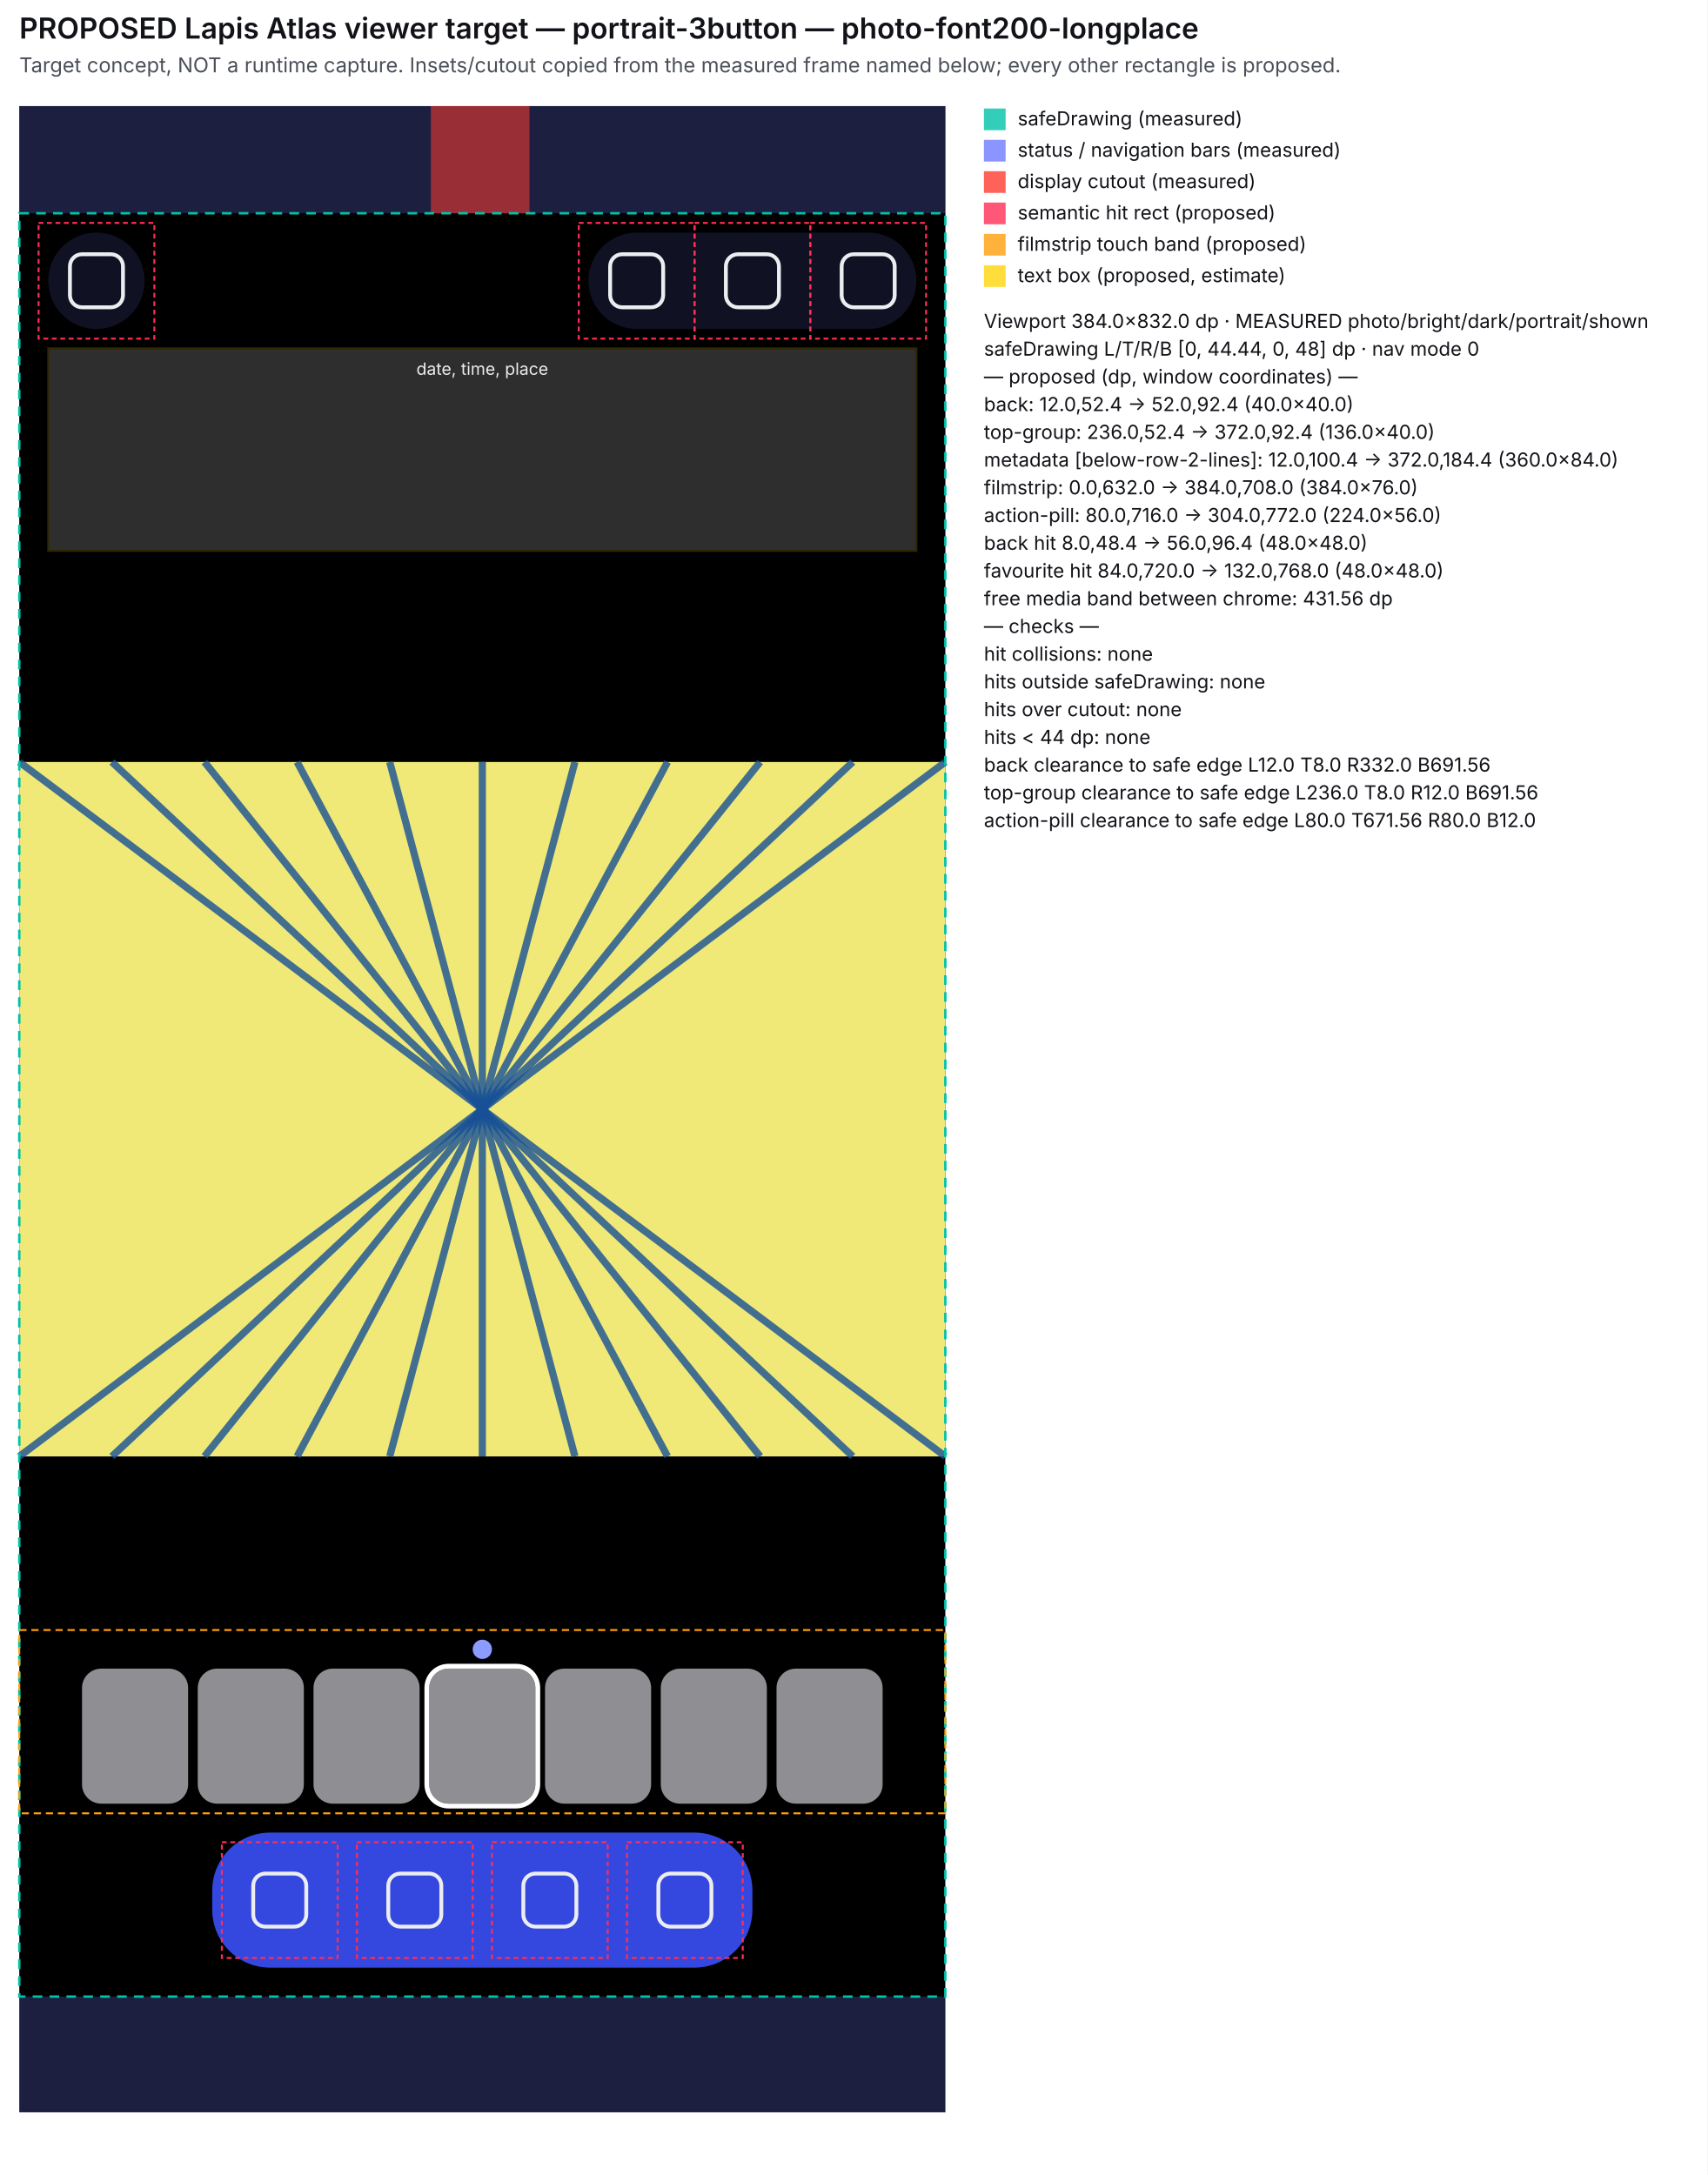
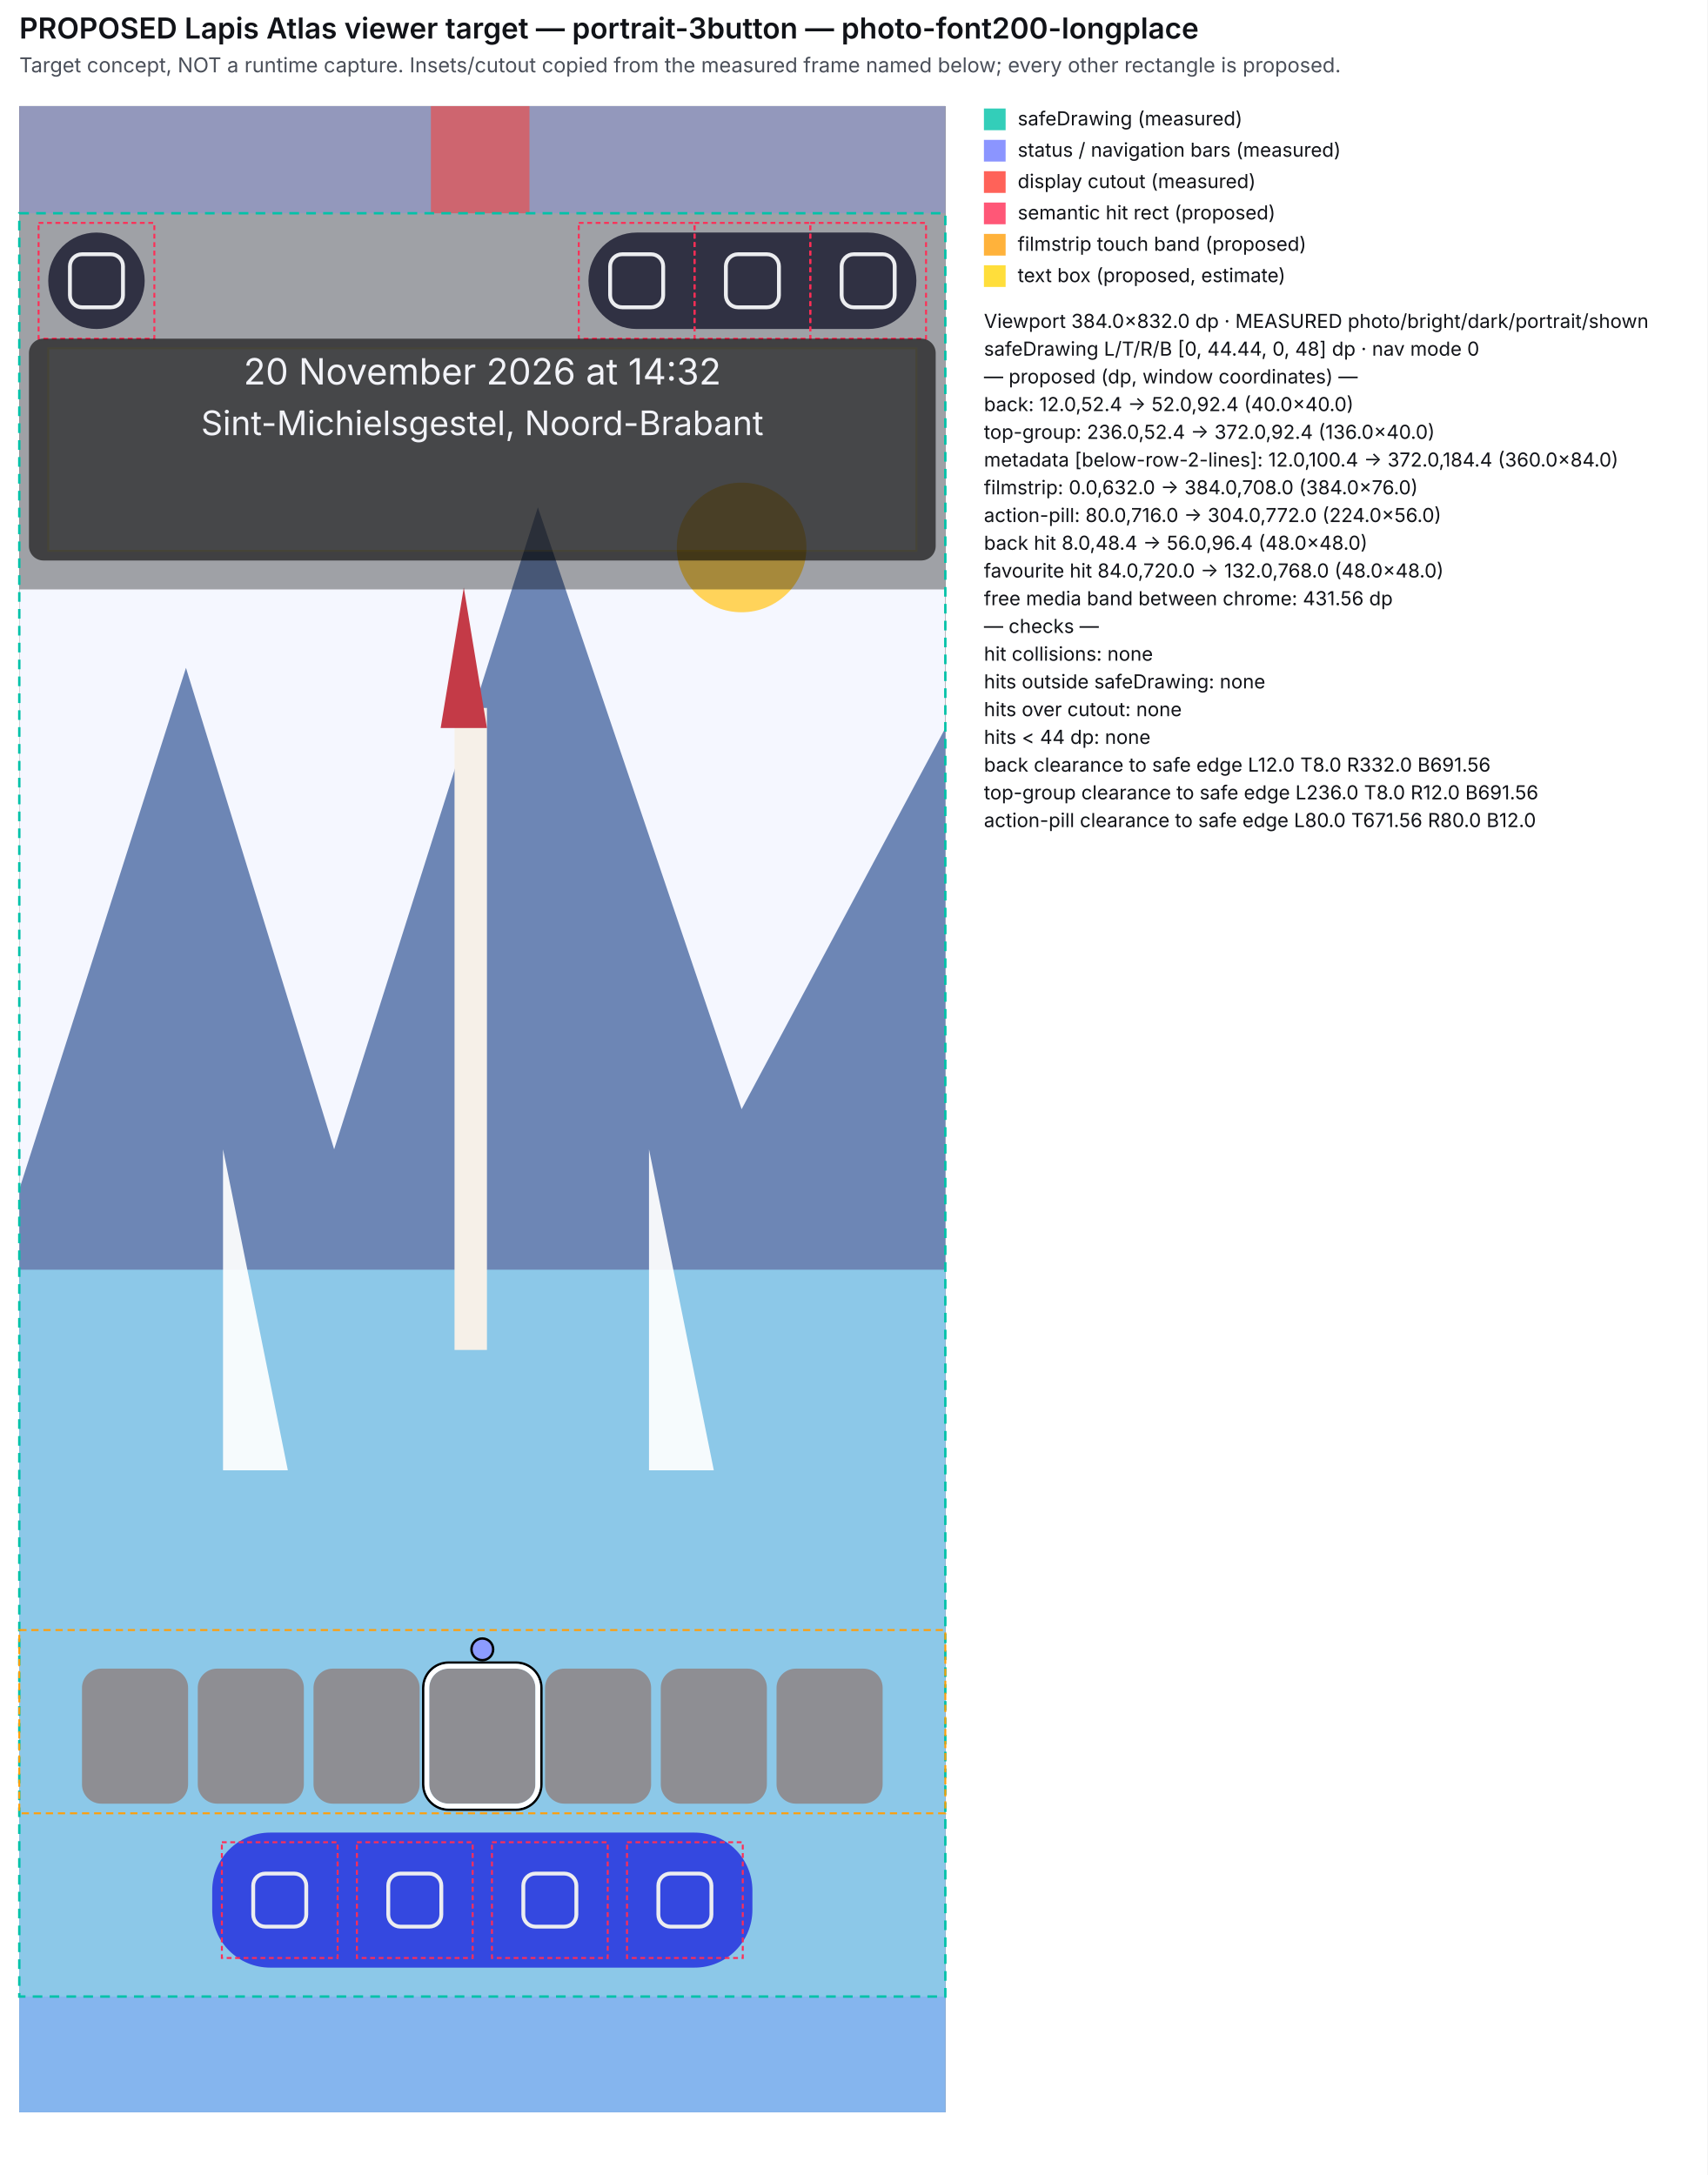
<svg xmlns="http://www.w3.org/2000/svg" viewBox="0 0 708.0 902.0" font-family="Inter, Arial, sans-serif" font-size="8">
  <rect width="708.0" height="902.0" fill="#FFFFFF" />
  <text x="8" y="16" font-size="12" font-weight="600" fill="#111318">PROPOSED Lapis Atlas viewer target — portrait-3button — photo-font200-longplace</text>
  <text x="8" y="30" font-size="8.5" fill="#4A4F59">Target concept, NOT a runtime capture. Insets/cutout copied from the measured frame named below; every other rectangle is proposed.</text>
  <g transform="translate(8,44)">
    <rect width="384.0" height="832.0" fill="#000000" />
-     <rect x="0.0" y="272.0" width="384.0" height="288.0" fill="#F0E978" />
-     <line x1="0.0" y1="272.0" x2="384.0" y2="560.0" stroke="#165096" stroke-width="3" opacity="0.8" />
-     <line x1="38.4" y1="272.0" x2="345.6" y2="560.0" stroke="#165096" stroke-width="3" opacity="0.8" />
-     <line x1="76.8" y1="272.0" x2="307.2" y2="560.0" stroke="#165096" stroke-width="3" opacity="0.8" />
-     <line x1="115.2" y1="272.0" x2="268.8" y2="560.0" stroke="#165096" stroke-width="3" opacity="0.8" />
-     <line x1="153.6" y1="272.0" x2="230.4" y2="560.0" stroke="#165096" stroke-width="3" opacity="0.8" />
-     <line x1="192.0" y1="272.0" x2="192.0" y2="560.0" stroke="#165096" stroke-width="3" opacity="0.8" />
-     <line x1="230.4" y1="272.0" x2="153.6" y2="560.0" stroke="#165096" stroke-width="3" opacity="0.8" />
-     <line x1="268.8" y1="272.0" x2="115.2" y2="560.0" stroke="#165096" stroke-width="3" opacity="0.8" />
-     <line x1="307.2" y1="272.0" x2="76.8" y2="560.0" stroke="#165096" stroke-width="3" opacity="0.8" />
-     <line x1="345.6" y1="272.0" x2="38.4" y2="560.0" stroke="#165096" stroke-width="3" opacity="0.8" />
-     <line x1="384.0" y1="272.0" x2="0.0" y2="560.0" stroke="#165096" stroke-width="3" opacity="0.8" />
+     <rect width="384.0" height="832.0" fill="#F5F7FF" />
+     <path d="M0 449.28 L69.12 232.96 L130.56 432.64 L215.04 166.4 L299.52 416.0 L384.0 257.92 V832.0 H0 Z" fill="#6D86B5" />
+     <rect y="482.56" width="384.0" height="349.44" fill="#8CC8E8" />
+     <circle cx="299.52" cy="183.04" r="26.88" fill="#FFD35A" />
+     <rect x="180.48" y="249.6" width="13.44" height="266.24" fill="#F6F0E8" />
+     <path d="M174.72 257.92 L193.92 257.92 L184.32 199.68 Z" fill="#C43A47" />
+     <path d="M84.48 565.76 l0 -133.12 l26.88 133.12 Z" fill="#FFF" opacity=".92" />
+     <path d="M261.12 565.76 l0 -133.12 l26.88 133.12 Z" fill="#FFF" opacity=".92" />
    <rect x="0" y="0" width="384.0" height="200.44" fill="#000" opacity="0.35" />
    <rect x="0" y="0" width="384.0" height="44.44" fill="#6E7BFF" opacity="0.25" />
    <rect x="0" y="784.0" width="384.0" height="48" fill="#6E7BFF" opacity="0.25" />
    <rect x="170.67" y="0.0" width="40.89" height="44.44" fill="#FF3B30" opacity="0.55" />
    <rect x="0" y="44.44" width="384.0" height="739.56" fill="none" stroke="#00C2A8" stroke-width="1" stroke-dasharray="4 3" />
    <rect x="12.0" y="52.44" width="40.0" height="40.0" rx="20.0" fill="#14152A" opacity="0.8" />
    <rect x="21.0" y="61.44" width="22.0" height="22.0" rx="5" fill="none" stroke="#ECEDF0" stroke-width="1.6" />
    <rect x="8.0" y="48.44" width="48.0" height="48.0" fill="none" stroke="#FF2D55" stroke-width="0.8" stroke-dasharray="2 1.5" />
    <rect x="236.0" y="52.44" width="136.0" height="40.0" rx="20.0" fill="#14152A" opacity="0.8" />
    <rect x="245.0" y="61.44" width="22.0" height="22.0" rx="5" fill="none" stroke="#ECEDF0" stroke-width="1.6" />
    <rect x="232.0" y="48.44" width="48.0" height="48.0" fill="none" stroke="#FF2D55" stroke-width="0.8" stroke-dasharray="2 1.5" />
    <rect x="293.0" y="61.44" width="22.0" height="22.0" rx="5" fill="none" stroke="#ECEDF0" stroke-width="1.6" />
    <rect x="280.0" y="48.44" width="48.0" height="48.0" fill="none" stroke="#FF2D55" stroke-width="0.8" stroke-dasharray="2 1.5" />
    <rect x="341.0" y="61.44" width="22.0" height="22.0" rx="5" fill="none" stroke="#ECEDF0" stroke-width="1.6" />
    <rect x="328.0" y="48.44" width="48.0" height="48.0" fill="none" stroke="#FF2D55" stroke-width="0.8" stroke-dasharray="2 1.5" />
    <rect x="12.0" y="100.44" width="360.0" height="84.0" fill="#FFFFFF" opacity="0.18" stroke="#FFD60A" stroke-width="0.8" />
-     <text x="192.0" y="111.44" text-anchor="middle" fill="#ECEDF0" font-size="7">date, time, place</text>
+     <rect x="4.0" y="96.44" width="376.0" height="92.0" rx="6" fill="#000" opacity="0.6" />
+     <text x="192.0" y="115.44" text-anchor="middle" fill="#F2F3F8" font-size="15.0">20 November 2026 at 14:32</text>
+     <text x="192.0" y="136.44" text-anchor="middle" fill="#F2F3F8" font-size="14.0">Sint-Michielsgestel, Noord-Brabant</text>
    <rect x="0.0" y="632.0" width="384.0" height="76.0" fill="none" stroke="#FF9F0A" stroke-width="0.8" stroke-dasharray="3 2" />
    <rect x="170.0" y="648.0" width="44.0" height="56.0" rx="8.0" fill="#8E8E93" />
-     <rect x="167.0" y="645.0" width="50.0" height="62.0" rx="11.0" fill="none" stroke="#000" stroke-width="1.0" />
-     <rect x="169.0" y="647.0" width="46.0" height="58.0" rx="9.0" fill="none" stroke="#FFFFFF" stroke-width="2.0" />
+     <rect x="167.5" y="645.5" width="49.0" height="61.0" rx="10.5" fill="none" stroke="#000" stroke-width="1.0" />
+     <rect x="169.0" y="647.0" width="46.0" height="58.0" rx="9.0" fill="none" stroke="#FFF" stroke-width="2.0" />
+     <circle cx="192.0" cy="640.0" r="5.0" fill="#000" />
    <circle cx="192.0" cy="640.0" r="4.0" fill="#8C9BFF" />
    <rect x="218.0" y="648.0" width="44.0" height="56.0" rx="8.0" fill="#8E8E93" />
    <rect x="266.0" y="648.0" width="44.0" height="56.0" rx="8.0" fill="#8E8E93" />
    <rect x="314.0" y="648.0" width="44.0" height="56.0" rx="8.0" fill="#8E8E93" />
    <rect x="122.0" y="648.0" width="44.0" height="56.0" rx="8.0" fill="#8E8E93" />
    <rect x="74.0" y="648.0" width="44.0" height="56.0" rx="8.0" fill="#8E8E93" />
    <rect x="26.0" y="648.0" width="44.0" height="56.0" rx="8.0" fill="#8E8E93" />
    <rect x="80.0" y="716.0" width="224.0" height="56.0" rx="24.0" fill="#3448E0" />
    <rect x="97.0" y="733.0" width="22.0" height="22.0" rx="5" fill="none" stroke="#ECEDF0" stroke-width="1.6" />
    <rect x="84.0" y="720.0" width="48.0" height="48.0" fill="none" stroke="#FF2D55" stroke-width="0.8" stroke-dasharray="2 1.5" />
    <rect x="153.0" y="733.0" width="22.0" height="22.0" rx="5" fill="none" stroke="#ECEDF0" stroke-width="1.6" />
    <rect x="140.0" y="720.0" width="48.0" height="48.0" fill="none" stroke="#FF2D55" stroke-width="0.8" stroke-dasharray="2 1.5" />
    <rect x="209.0" y="733.0" width="22.0" height="22.0" rx="5" fill="none" stroke="#ECEDF0" stroke-width="1.6" />
    <rect x="196.0" y="720.0" width="48.0" height="48.0" fill="none" stroke="#FF2D55" stroke-width="0.8" stroke-dasharray="2 1.5" />
    <rect x="265.0" y="733.0" width="22.0" height="22.0" rx="5" fill="none" stroke="#ECEDF0" stroke-width="1.6" />
    <rect x="252.0" y="720.0" width="48.0" height="48.0" fill="none" stroke="#FF2D55" stroke-width="0.8" stroke-dasharray="2 1.5" />
  </g>
  <defs>
    <pattern id="hatch" width="6" height="6" patternUnits="userSpaceOnUse" patternTransform="rotate(45)">
      <line x1="0" y1="0" x2="0" y2="6" stroke="#FF9F0A" stroke-width="2" />
    </pattern>
  </defs>
  <g font-size="8" fill="#111318">
    <rect x="408.0" y="45" width="9" height="9" fill="#00C2A8" opacity="0.8" />
    <text x="422.0" y="52">safeDrawing (measured)</text>
    <rect x="408.0" y="58" width="9" height="9" fill="#6E7BFF" opacity="0.8" />
    <text x="422.0" y="65">status / navigation bars (measured)</text>
    <rect x="408.0" y="71" width="9" height="9" fill="#FF3B30" opacity="0.8" />
    <text x="422.0" y="78">display cutout (measured)</text>
    <rect x="408.0" y="84" width="9" height="9" fill="#FF2D55" opacity="0.8" />
    <text x="422.0" y="91">semantic hit rect (proposed)</text>
    <rect x="408.0" y="97" width="9" height="9" fill="#FF9F0A" opacity="0.8" />
    <text x="422.0" y="104">filmstrip touch band (proposed)</text>
    <rect x="408.0" y="110" width="9" height="9" fill="#FFD60A" opacity="0.8" />
    <text x="422.0" y="117">text box (proposed, estimate)</text>
    <text x="408.0" y="136">Viewport 384.0×832.0 dp · MEASURED photo/bright/dark/portrait/shown</text>
    <text x="408.0" y="147.5">safeDrawing L/T/R/B [0, 44.44, 0, 48] dp · nav mode 0</text>
    <text x="408.0" y="159.0">— proposed (dp, window coordinates) —</text>
    <text x="408.0" y="170.5">back: 12.0,52.4 → 52.0,92.4 (40.0×40.0)</text>
    <text x="408.0" y="182.0">top-group: 236.0,52.4 → 372.0,92.4 (136.0×40.0)</text>
    <text x="408.0" y="193.5">metadata [below-row-2-lines]: 12.0,100.4 → 372.0,184.4 (360.0×84.0)</text>
    <text x="408.0" y="205.0">filmstrip: 0.0,632.0 → 384.0,708.0 (384.0×76.0)</text>
    <text x="408.0" y="216.5">action-pill: 80.0,716.0 → 304.0,772.0 (224.0×56.0)</text>
    <text x="408.0" y="228.0">back hit 8.0,48.4 → 56.0,96.4 (48.0×48.0)</text>
    <text x="408.0" y="239.5">favourite hit 84.0,720.0 → 132.0,768.0 (48.0×48.0)</text>
    <text x="408.0" y="251.0">free media band between chrome: 431.56 dp</text>
    <text x="408.0" y="262.5">— checks —</text>
    <text x="408.0" y="274.0">hit collisions: none</text>
    <text x="408.0" y="285.5">hits outside safeDrawing: none</text>
    <text x="408.0" y="297.0">hits over cutout: none</text>
    <text x="408.0" y="308.5">hits &lt; 44 dp: none</text>
    <text x="408.0" y="320.0">back clearance to safe edge L12.0 T8.0 R332.0 B691.56</text>
    <text x="408.0" y="331.5">top-group clearance to safe edge L236.0 T8.0 R12.0 B691.56</text>
    <text x="408.0" y="343.0">action-pill clearance to safe edge L80.0 T671.56 R80.0 B12.0</text>
  </g>
</svg>
